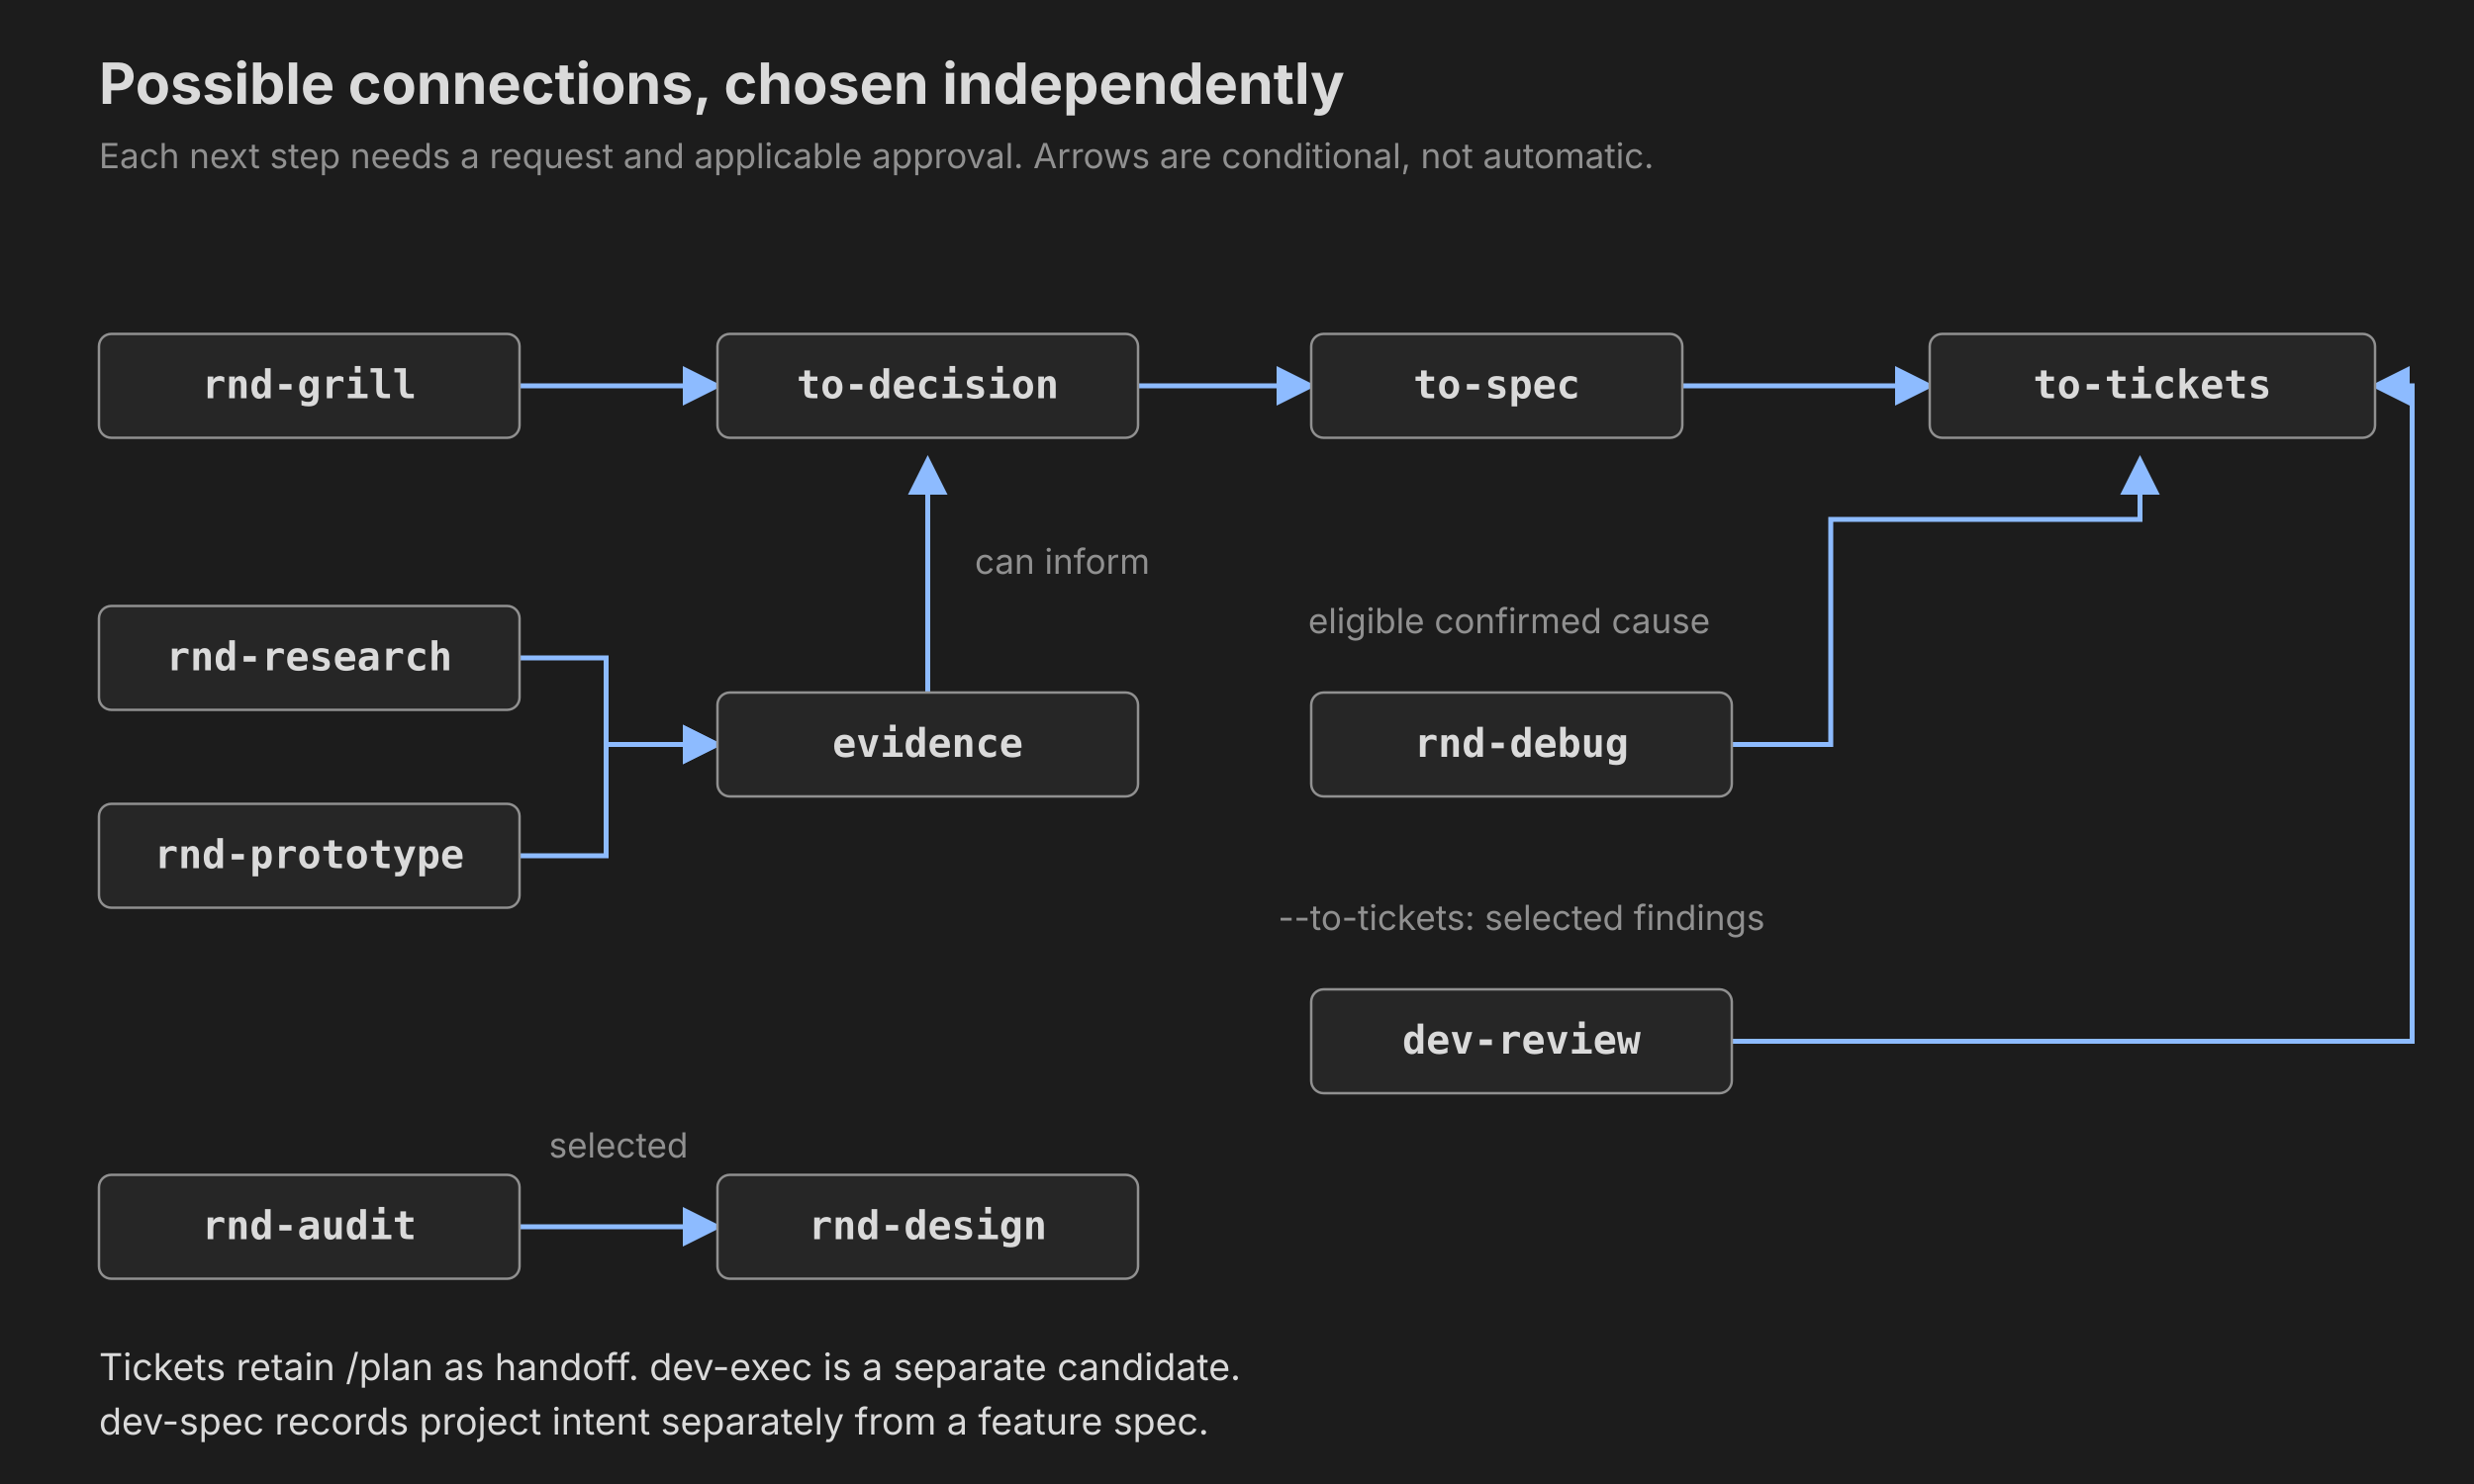
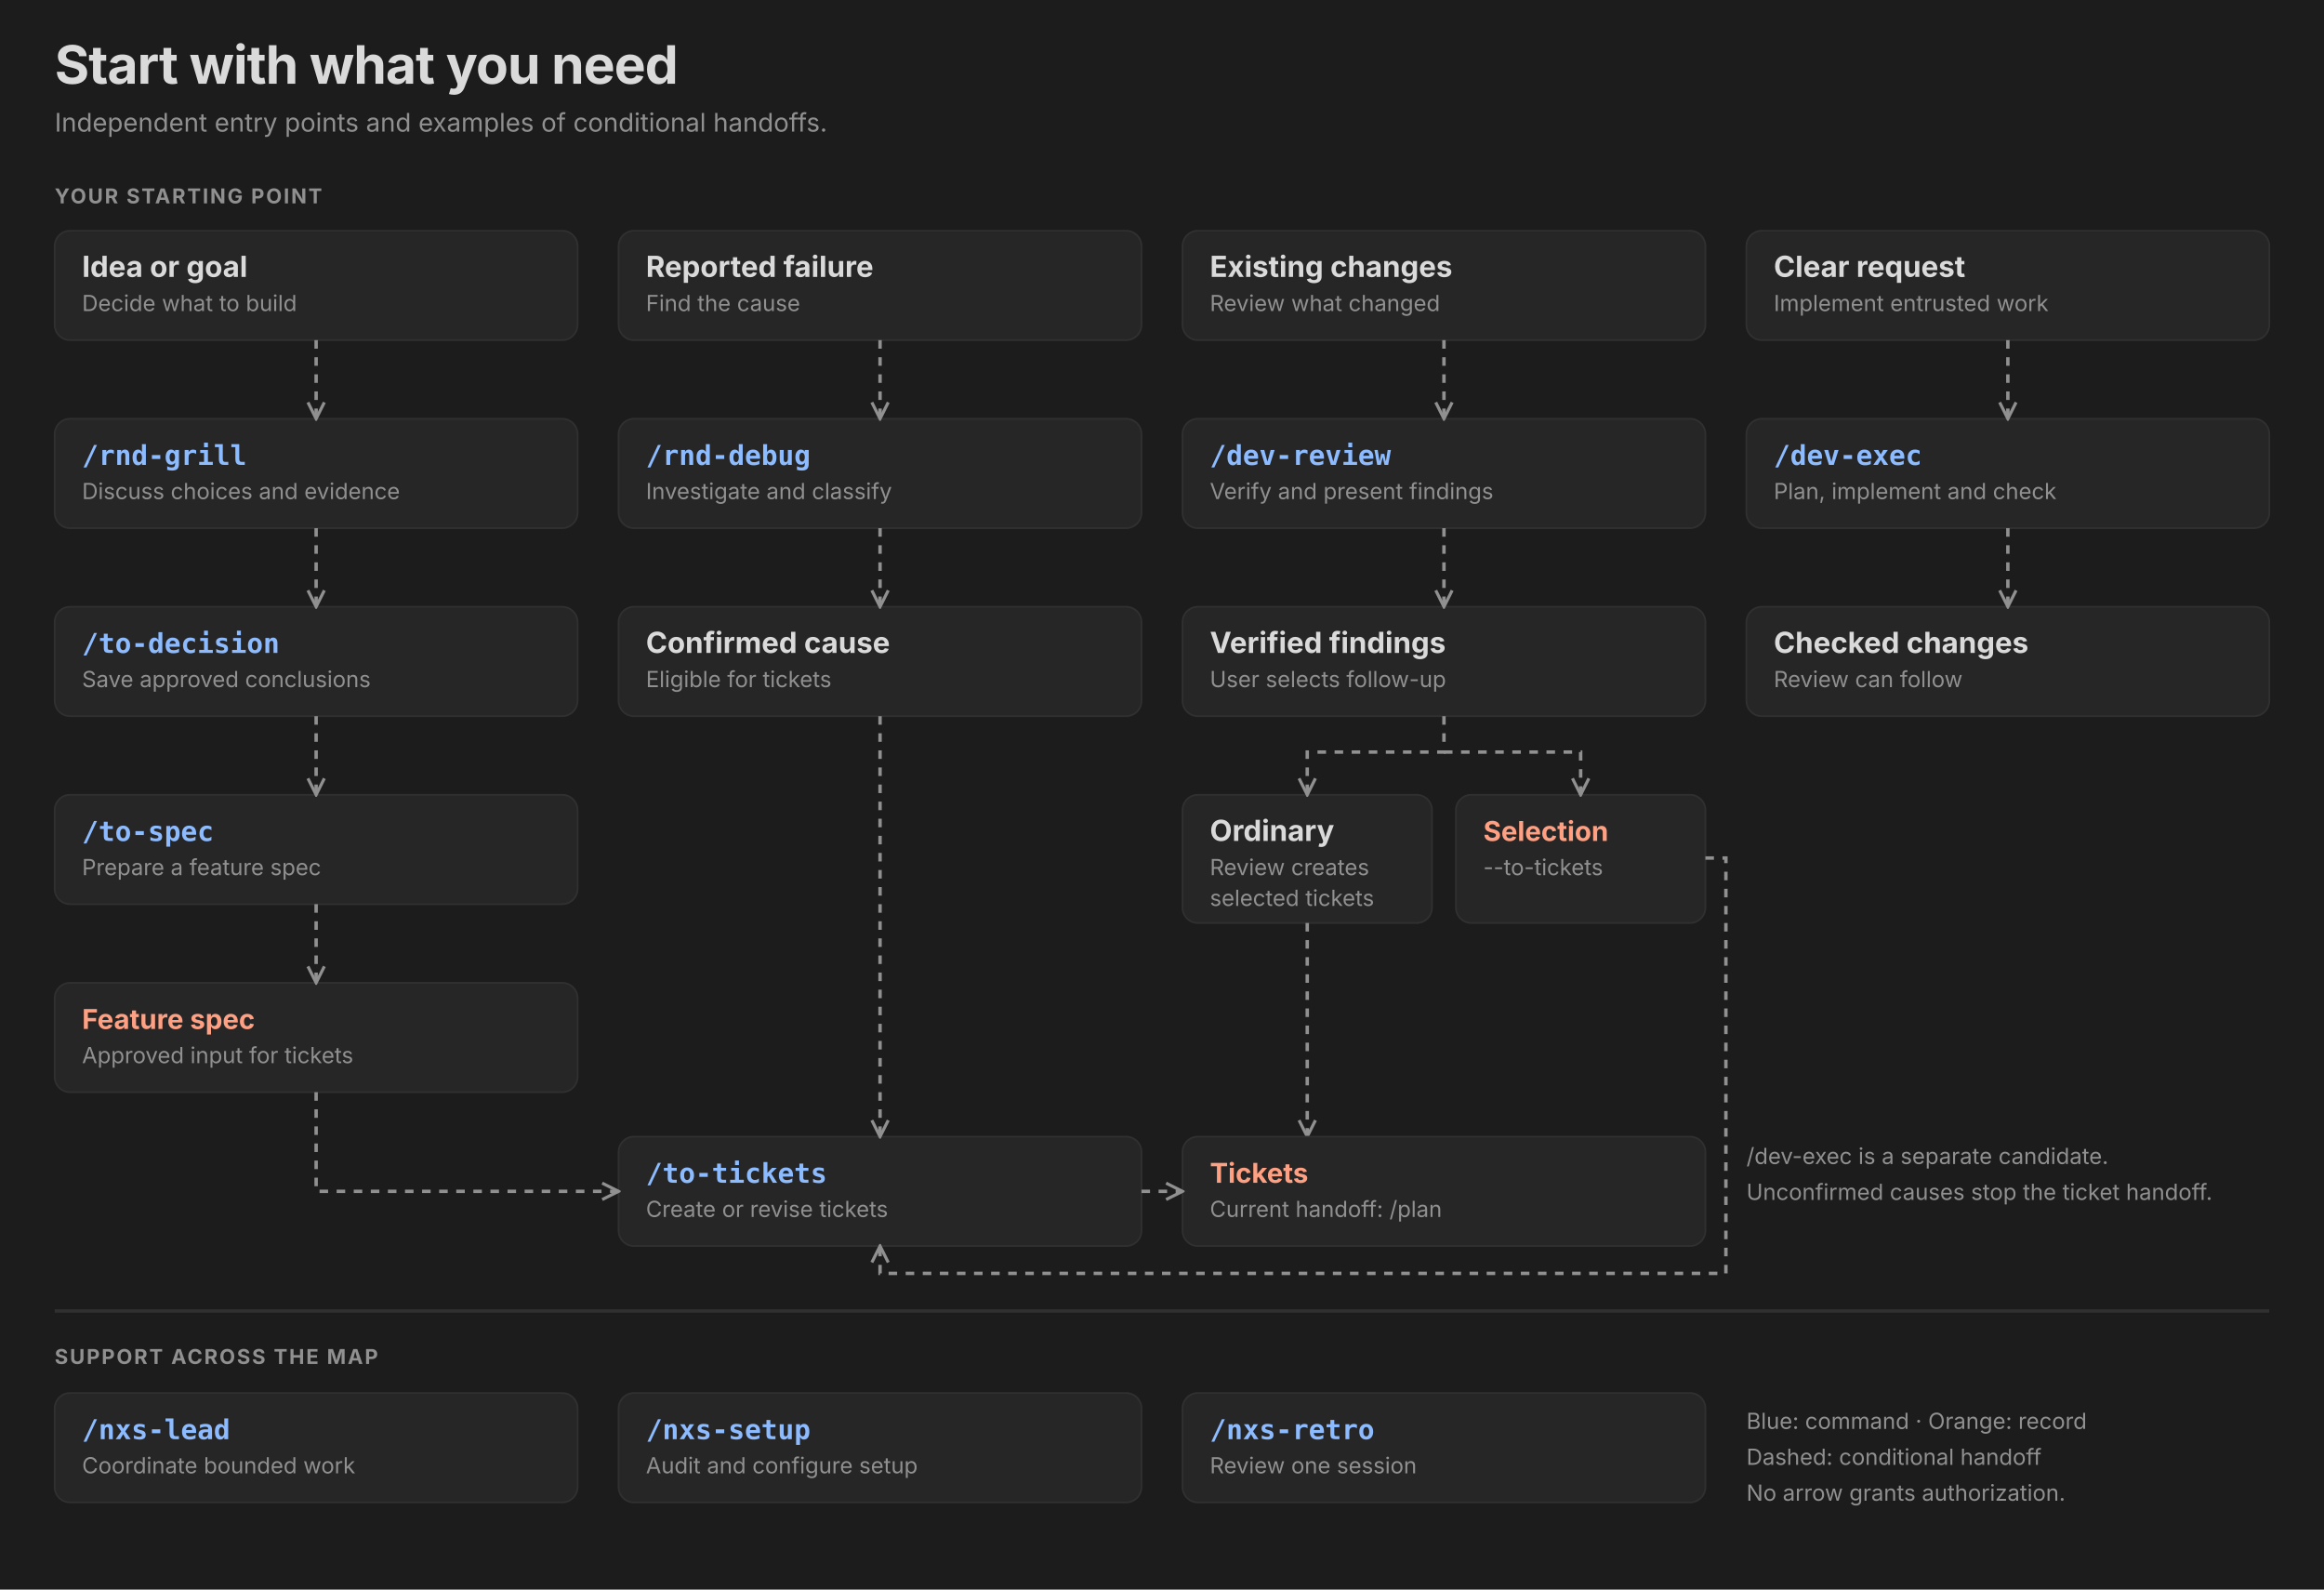
- <svg xmlns="http://www.w3.org/2000/svg" viewBox="0 0 1000 600" role="img" aria-labelledby="title desc">
+ <svg xmlns="http://www.w3.org/2000/svg" width="1360" height="930" viewBox="0 0 1360 930" role="img" aria-labelledby="title desc">
+   <rect width="1360" height="930" fill="#1c1c1c" />
+   <style>text{font-family:system-ui,-apple-system,BlinkMacSystemFont,'Segoe UI',sans-serif;fill:#dadada}.title{font-size:31px;font-weight:700;letter-spacing:-.5px}.subtitle{font-size:15px;fill:#909090}.label{font-size:12px;font-weight:700;letter-spacing:1px;fill:#909090}.heading{font-size:17px;font-weight:700}.small{font-size:13px;fill:#909090}.cmd{font-family:ui-monospace,'SFMono-Regular',Consolas,monospace;font-size:16px;font-weight:700;fill:#8dbbff}.record{font-size:16px;font-weight:700;fill:#ffa083}.arrow{fill:none;stroke:#909090;stroke-width:2;stroke-dasharray:5 5;marker-end:url(#arrow)}</style>
  <defs>
-     <marker id="arrow" markerWidth="8" markerHeight="8" refX="7" refY="4" orient="auto">
-       <path d="M0 0 L8 4 L0 8 Z" fill="#8dbbff" />
+     <marker id="arrow" viewBox="0 0 10 10" refX="9" refY="5" markerWidth="6" markerHeight="6" orient="auto-start-reverse">
+       <path d="M 1 1 L 9 5 L 1 9" fill="none" stroke="#909090" stroke-width="1.5" />
    </marker>
  </defs>
-   <style>text{font-family:system-ui,-apple-system,sans-serif;fill:#dadada}.title{font-size:23px;font-weight:700}.node{font-family:ui-monospace,SFMono-Regular,monospace;font-size:16px;font-weight:600}.label{font-size:14px;fill:#909090}.note{font-size:15px}</style>
-   <rect width="1000" height="600" fill="#1c1c1c" />
-   <text x="40" y="42" class="title">Possible connections, chosen independently</text>
-   <text x="40" y="68" class="label">Each next step needs a request and applicable approval. Arrows are conditional, not automatic.</text>
-   <path d="M210 156 H290" fill="none" stroke="#8dbbff" stroke-width="2" marker-end="url(#arrow)" />
-   <path d="M460 156 H530" fill="none" stroke="#8dbbff" stroke-width="2" marker-end="url(#arrow)" />
-   <path d="M680 156 H780" fill="none" stroke="#8dbbff" stroke-width="2" marker-end="url(#arrow)" />
-   <path d="M210 266 H245 V301 H290" fill="none" stroke="#8dbbff" stroke-width="2" marker-end="url(#arrow)" />
-   <path d="M210 346 H245 V301 H290" fill="none" stroke="#8dbbff" stroke-width="2" marker-end="url(#arrow)" />
-   <path d="M375 280 V186" fill="none" stroke="#8dbbff" stroke-width="2" marker-end="url(#arrow)" />
-   <path d="M700 301 H740 V210 H865 V186" fill="none" stroke="#8dbbff" stroke-width="2" marker-end="url(#arrow)" />
-   <path d="M700 421 H975 V156 H960" fill="none" stroke="#8dbbff" stroke-width="2" marker-end="url(#arrow)" />
-   <path d="M210 496 H290" fill="none" stroke="#8dbbff" stroke-width="2" marker-end="url(#arrow)" />
-   <rect x="40" y="135" width="170" height="42" rx="5" fill="#262626" stroke="#909090" />
-   <text x="125.0" y="161" text-anchor="middle" class="node">rnd-grill</text>
-   <rect x="290" y="135" width="170" height="42" rx="5" fill="#262626" stroke="#909090" />
-   <text x="375.0" y="161" text-anchor="middle" class="node">to-decision</text>
-   <rect x="530" y="135" width="150" height="42" rx="5" fill="#262626" stroke="#909090" />
-   <text x="605.0" y="161" text-anchor="middle" class="node">to-spec</text>
-   <rect x="780" y="135" width="180" height="42" rx="5" fill="#262626" stroke="#909090" />
-   <text x="870.0" y="161" text-anchor="middle" class="node">to-tickets</text>
-   <rect x="40" y="245" width="170" height="42" rx="5" fill="#262626" stroke="#909090" />
-   <text x="125.0" y="271" text-anchor="middle" class="node">rnd-research</text>
-   <rect x="40" y="325" width="170" height="42" rx="5" fill="#262626" stroke="#909090" />
-   <text x="125.0" y="351" text-anchor="middle" class="node">rnd-prototype</text>
-   <rect x="290" y="280" width="170" height="42" rx="5" fill="#262626" stroke="#909090" />
-   <text x="375.0" y="306" text-anchor="middle" class="node">evidence</text>
-   <rect x="530" y="280" width="170" height="42" rx="5" fill="#262626" stroke="#909090" />
-   <text x="615.0" y="306" text-anchor="middle" class="node">rnd-debug</text>
-   <rect x="530" y="400" width="170" height="42" rx="5" fill="#262626" stroke="#909090" />
-   <text x="615.0" y="426" text-anchor="middle" class="node">dev-review</text>
-   <rect x="40" y="475" width="170" height="42" rx="5" fill="#262626" stroke="#909090" />
-   <text x="125.0" y="501" text-anchor="middle" class="node">rnd-audit</text>
-   <rect x="290" y="475" width="170" height="42" rx="5" fill="#262626" stroke="#909090" />
-   <text x="375.0" y="501" text-anchor="middle" class="node">rnd-design</text>
-   <text x="394" y="232" class="label">can inform</text>
-   <text x="610" y="256" text-anchor="middle" class="label">eligible confirmed cause</text>
-   <text x="615" y="376" text-anchor="middle" class="label">--to-tickets: selected findings</text>
-   <text x="250" y="468" text-anchor="middle" class="label">selected</text>
-   <text x="40" y="558" class="note">Tickets retain /plan as handoff. dev-exec is a separate candidate.</text>
-   <text x="40" y="580" class="note">dev-spec records project intent separately from a feature spec.</text>
+   <text x="32" y="49" class="title">Start with what you need</text>
+   <text x="32" y="77" class="subtitle">Independent entry points and examples of conditional handoffs.</text>
+   <text x="32" y="119" class="label">YOUR STARTING POINT</text>
+   <rect x="32" y="135" width="306" height="64" rx="9" fill="#262626" stroke="#303030" />
+   <text x="48" y="162" class="heading">Idea or goal</text>
+   <text x="48" y="182" class="small">Decide what to build</text>
+   <rect x="362" y="135" width="306" height="64" rx="9" fill="#262626" stroke="#303030" />
+   <text x="378" y="162" class="heading">Reported failure</text>
+   <text x="378" y="182" class="small">Find the cause</text>
+   <rect x="692" y="135" width="306" height="64" rx="9" fill="#262626" stroke="#303030" />
+   <text x="708" y="162" class="heading">Existing changes</text>
+   <text x="708" y="182" class="small">Review what changed</text>
+   <rect x="1022" y="135" width="306" height="64" rx="9" fill="#262626" stroke="#303030" />
+   <text x="1038" y="162" class="heading">Clear request</text>
+   <text x="1038" y="182" class="small">Implement entrusted work</text>
+   <rect x="32" y="245" width="306" height="64" rx="9" fill="#262626" stroke="#303030" />
+   <text x="48" y="272" class="cmd">/rnd-grill</text>
+   <text x="48" y="292" class="small">Discuss choices and evidence</text>
+   <rect x="362" y="245" width="306" height="64" rx="9" fill="#262626" stroke="#303030" />
+   <text x="378" y="272" class="cmd">/rnd-debug</text>
+   <text x="378" y="292" class="small">Investigate and classify</text>
+   <rect x="692" y="245" width="306" height="64" rx="9" fill="#262626" stroke="#303030" />
+   <text x="708" y="272" class="cmd">/dev-review</text>
+   <text x="708" y="292" class="small">Verify and present findings</text>
+   <rect x="1022" y="245" width="306" height="64" rx="9" fill="#262626" stroke="#303030" />
+   <text x="1038" y="272" class="cmd">/dev-exec</text>
+   <text x="1038" y="292" class="small">Plan, implement and check</text>
+   <rect x="32" y="355" width="306" height="64" rx="9" fill="#262626" stroke="#303030" />
+   <text x="48" y="382" class="cmd">/to-decision</text>
+   <text x="48" y="402" class="small">Save approved conclusions</text>
+   <rect x="362" y="355" width="306" height="64" rx="9" fill="#262626" stroke="#303030" />
+   <text x="378" y="382" class="heading">Confirmed cause</text>
+   <text x="378" y="402" class="small">Eligible for tickets</text>
+   <rect x="692" y="355" width="306" height="64" rx="9" fill="#262626" stroke="#303030" />
+   <text x="708" y="382" class="heading">Verified findings</text>
+   <text x="708" y="402" class="small">User selects follow-up</text>
+   <rect x="1022" y="355" width="306" height="64" rx="9" fill="#262626" stroke="#303030" />
+   <text x="1038" y="382" class="heading">Checked changes</text>
+   <text x="1038" y="402" class="small">Review can follow</text>
+   <path d="M185 199 V245" class="arrow" />
+   <path d="M185 309 V355" class="arrow" />
+   <path d="M515 199 V245" class="arrow" />
+   <path d="M515 309 V355" class="arrow" />
+   <path d="M845 199 V245" class="arrow" />
+   <path d="M845 309 V355" class="arrow" />
+   <path d="M1175 199 V245" class="arrow" />
+   <path d="M1175 309 V355" class="arrow" />
+   <rect x="32" y="465" width="306" height="64" rx="9" fill="#262626" stroke="#303030" />
+   <text x="48" y="492" class="cmd">/to-spec</text>
+   <text x="48" y="512" class="small">Prepare a feature spec</text>
+   <path d="M185 419 V465" class="arrow" />
+   <rect x="32" y="575" width="306" height="64" rx="9" fill="#262626" stroke="#303030" />
+   <text x="48" y="602" class="record">Feature spec</text>
+   <text x="48" y="622" class="small">Approved input for tickets</text>
+   <path d="M185 529 V575" class="arrow" />
+   <rect x="692" y="465" width="146" height="75" rx="9" fill="#262626" stroke="#303030" />
+   <text x="708" y="492" class="heading">Ordinary</text>
+   <text x="708" y="512" class="small">Review creates</text>
+   <text x="708" y="530" class="small">selected tickets</text>
+   <rect x="852" y="465" width="146" height="75" rx="9" fill="#262626" stroke="#303030" />
+   <text x="868" y="492" class="record">Selection</text>
+   <text x="868" y="512" class="small">--to-tickets</text>
+   <path d="M845 419 V440 H765 V465" class="arrow" />
+   <path d="M845 440 H925 V465" class="arrow" />
+   <rect x="362" y="665" width="306" height="64" rx="9" fill="#262626" stroke="#303030" />
+   <text x="378" y="692" class="cmd">/to-tickets</text>
+   <text x="378" y="712" class="small">Create or revise tickets</text>
+   <path d="M185 639 V697 H362" class="arrow" />
+   <path d="M515 419 V665" class="arrow" />
+   <path d="M998 502 H1010 V745 H515 V729" class="arrow" />
+   <path d="M765 540 V665" class="arrow" />
+   <rect x="692" y="665" width="306" height="64" rx="9" fill="#262626" stroke="#303030" />
+   <text x="708" y="692" class="record">Tickets</text>
+   <text x="708" y="712" class="small">Current handoff: /plan</text>
+   <path d="M668 697 H692" class="arrow" />
+   <text x="1022" y="681" class="small">/dev-exec is a separate candidate.</text>
+   <text x="1022" y="702" class="small">Unconfirmed causes stop the ticket handoff.</text>
+   <line x1="32" y1="767" x2="1328" y2="767" stroke="#303030" stroke-width="2" />
+   <text x="32" y="798" class="label">SUPPORT ACROSS THE MAP</text>
+   <rect x="32" y="815" width="306" height="64" rx="9" fill="#262626" stroke="#303030" />
+   <text x="48" y="842" class="cmd">/nxs-lead</text>
+   <text x="48" y="862" class="small">Coordinate bounded work</text>
+   <rect x="362" y="815" width="306" height="64" rx="9" fill="#262626" stroke="#303030" />
+   <text x="378" y="842" class="cmd">/nxs-setup</text>
+   <text x="378" y="862" class="small">Audit and configure setup</text>
+   <rect x="692" y="815" width="306" height="64" rx="9" fill="#262626" stroke="#303030" />
+   <text x="708" y="842" class="cmd">/nxs-retro</text>
+   <text x="708" y="862" class="small">Review one session</text>
+   <text x="1022" y="836" class="small">Blue: command · Orange: record</text>
+   <text x="1022" y="857" class="small">Dashed: conditional handoff</text>
+   <text x="1022" y="878" class="small">No arrow grants authorization.</text>
</svg>
